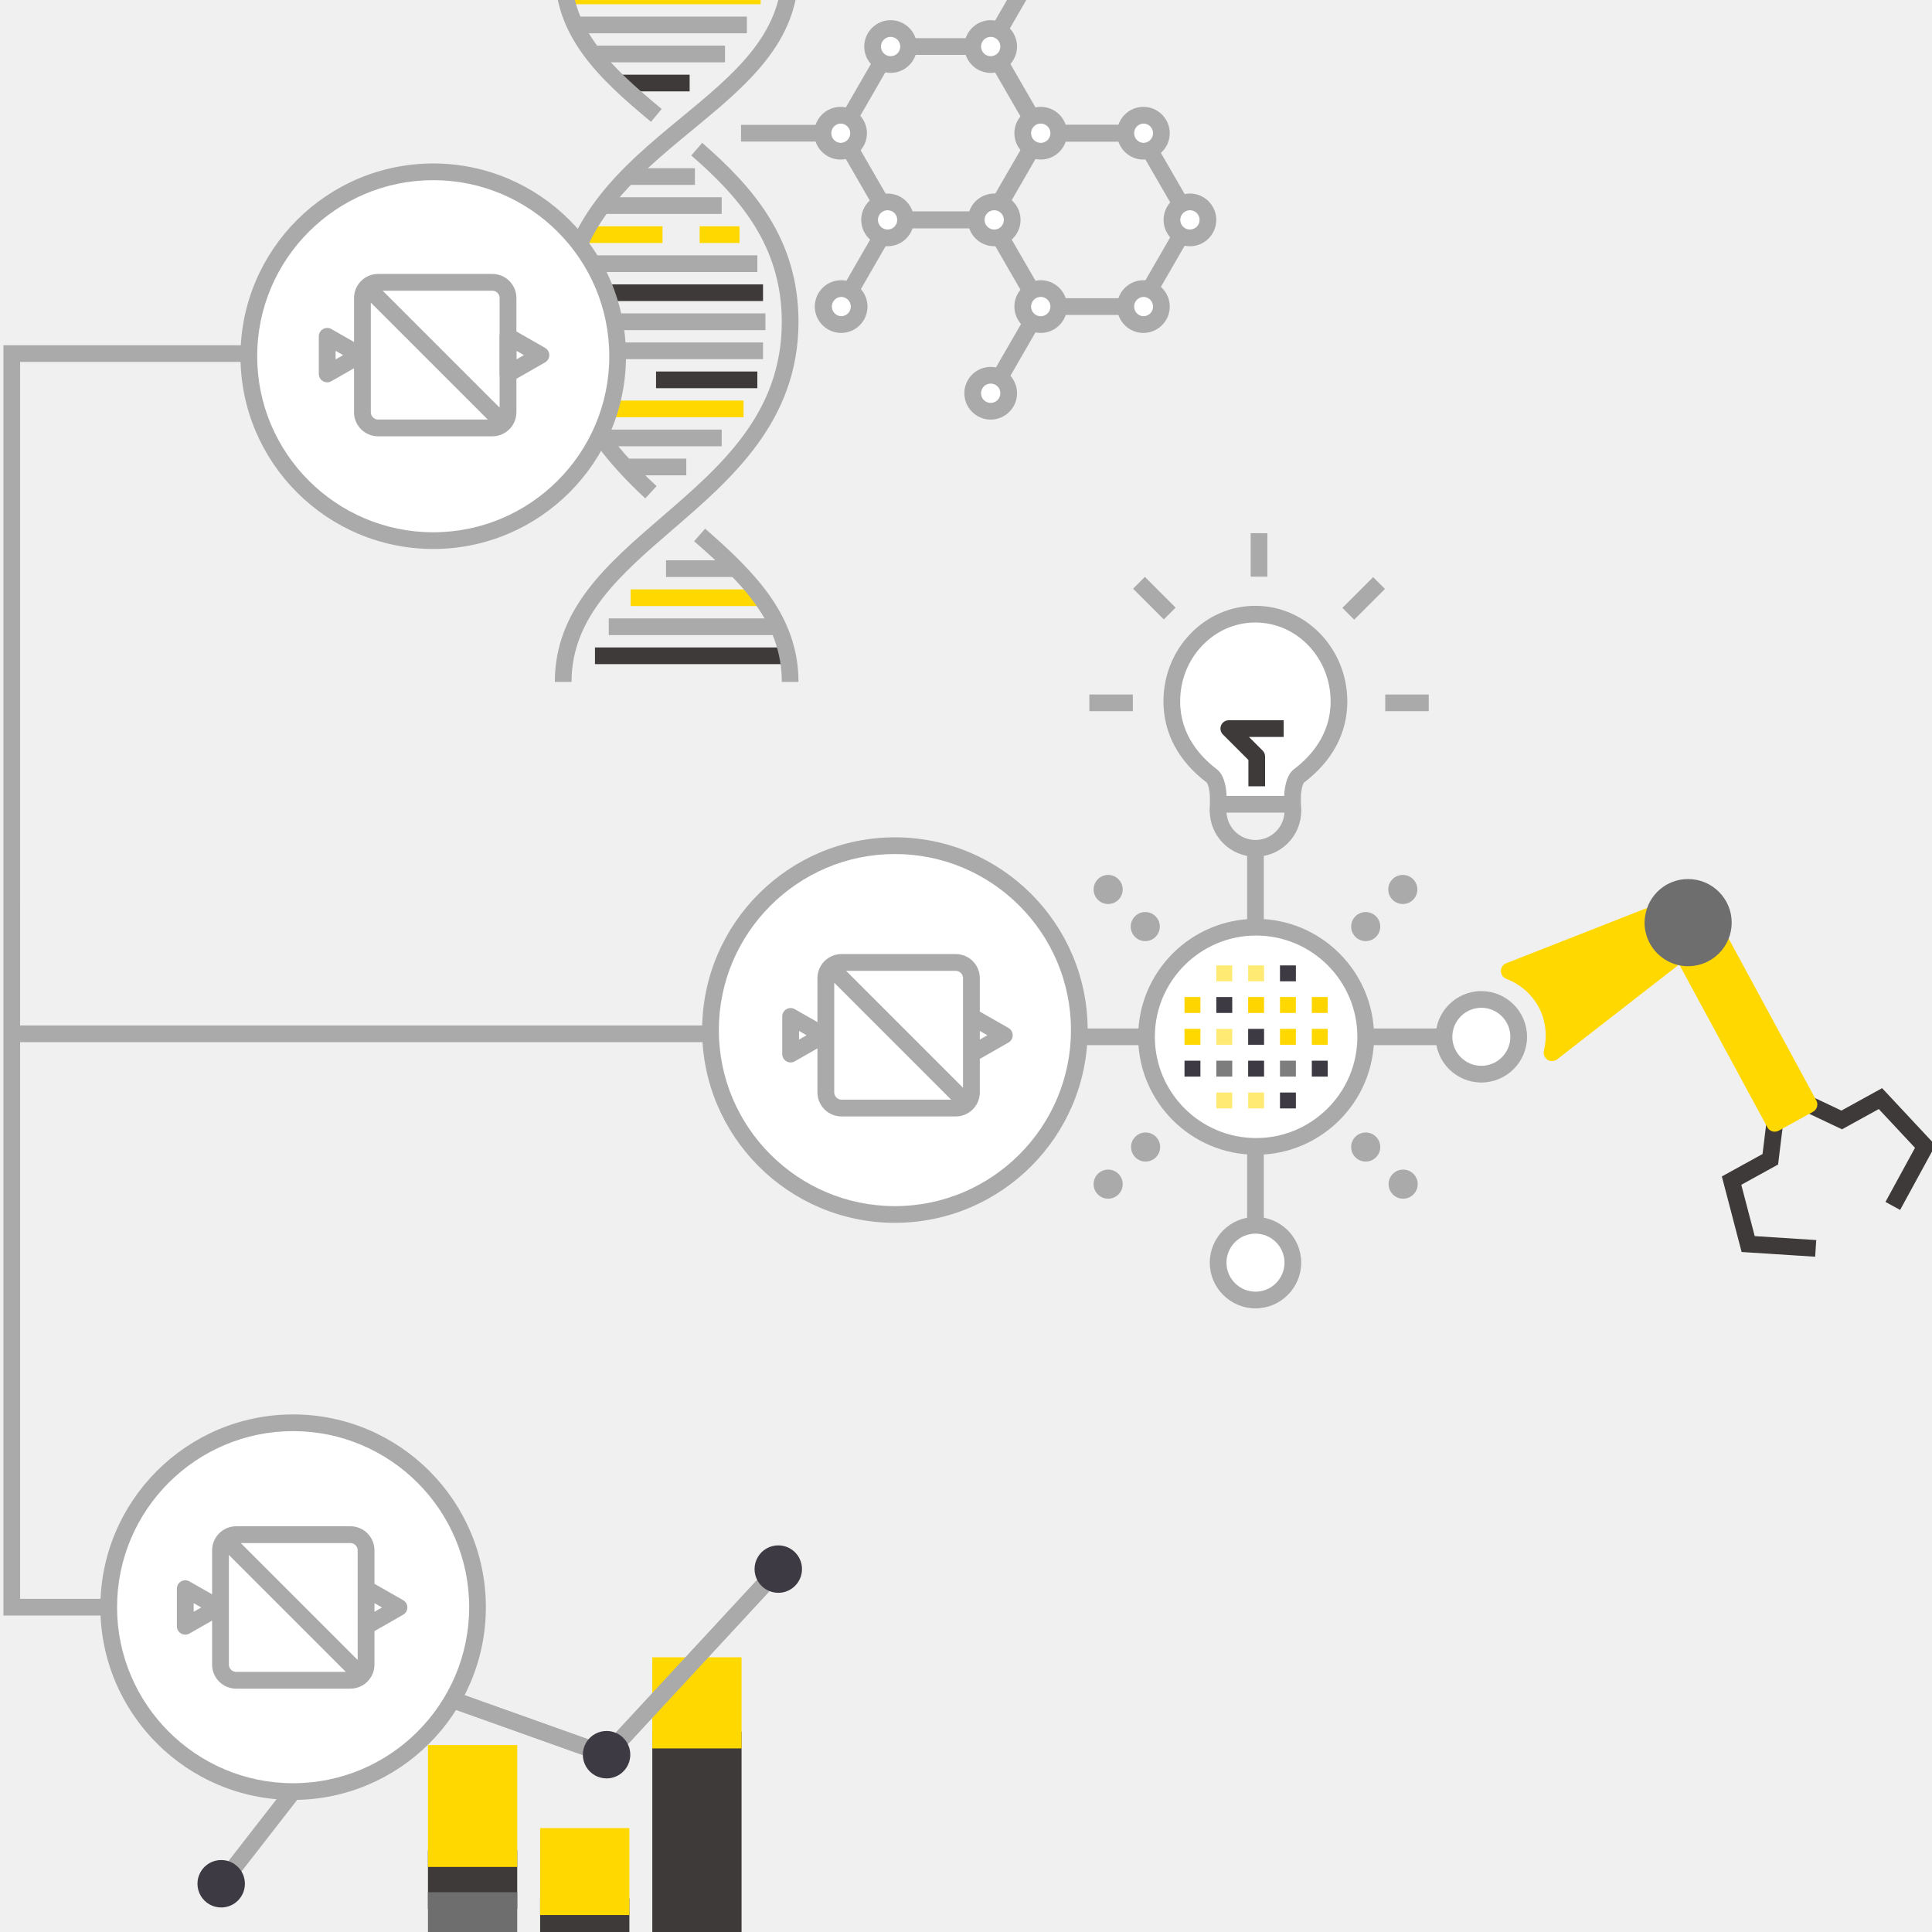
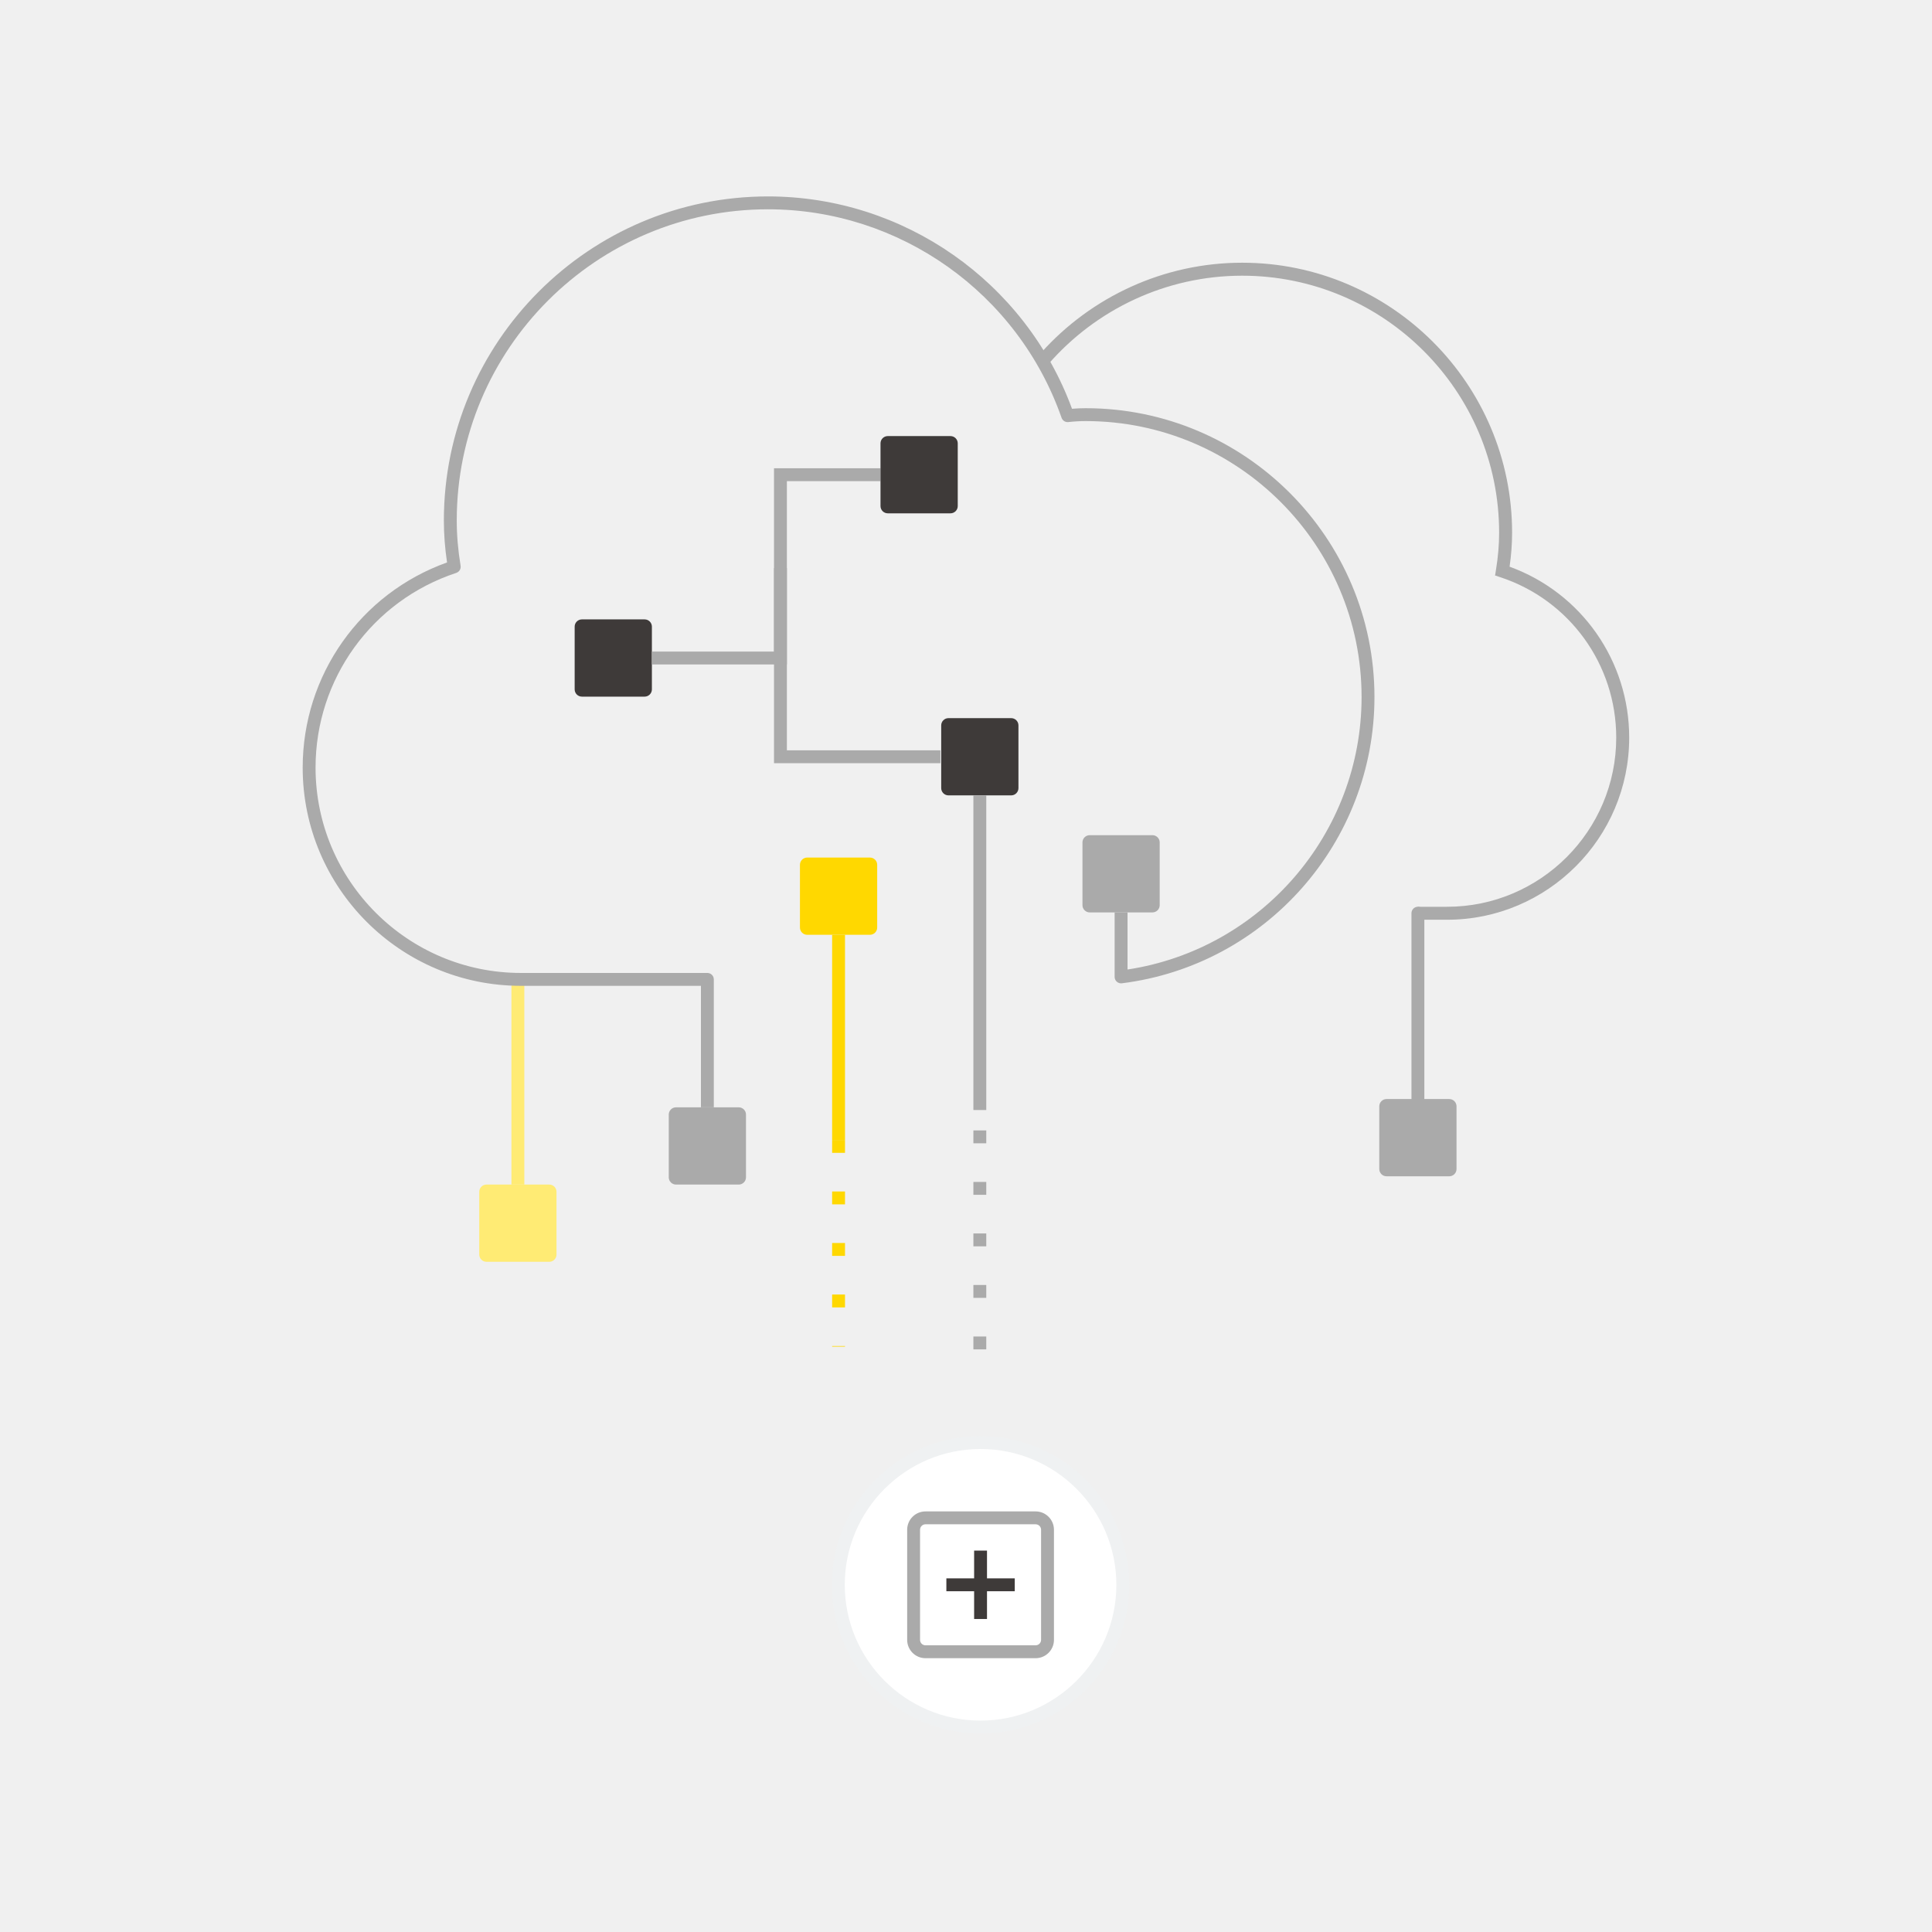
- <svg xmlns="http://www.w3.org/2000/svg" fill="none" viewBox="0 0 230 230">
-   <path fill="#3E3A39" d="M88.282 206.158H77.655v26.093h10.627v-26.093ZM61.574 220.264H50.947v6.988h10.627v-6.988ZM74.928 225.993H64.301v8.757h10.627v-8.757Z" />
-   <path fill="#FFD800" d="M88.282 197.297H77.655v10.848h10.627v-10.848ZM74.928 217.629H64.301v10.352h10.627v-10.352ZM61.574 207.744H50.947v14.509h10.627v-14.509Z" />
-   <path fill="#6E6E6E" d="M61.574 225.264H50.947v11.986h10.627v-11.986Z" />
-   <path fill="#AAA" d="m90.035 188.192-16.612 17.949 1.46 1.35 16.611-17.949-1.459-1.35ZM48.666 199.445l-.668 1.873 21.267 7.581.667-1.872-21.266-7.582Z" />
-   <path fill="#AAA" d="m91.951 186.121-20.444 22.091 1.46 1.35 20.443-22.091-1.459-1.35Z" />
-   <path fill="#AAA" d="m46.006 198.492-.667 1.873 26.571 9.473.668-1.873-26.572-9.473Z" />
-   <path fill="#AAA" d="M44.886 198.802 25.58 223.637l1.569 1.22 19.305-24.835-1.57-1.22Z" />
-   <path fill="#3E3A43" d="M92.705 183.973a2.824 2.824 0 1 0 0 5.647 2.824 2.824 0 0 0 0-5.647ZM72.263 206.068a2.824 2.824 0 1 0 0 5.647 2.824 2.824 0 0 0 0-5.647ZM45.689 196.595a2.824 2.824 0 1 0 .001 5.649 2.824 2.824 0 0 0-.001-5.649ZM26.384 221.433a2.824 2.824 0 1 0 0 5.647 2.824 2.824 0 0 0 0-5.647Z" />
-   <path fill="#fff" d="M149.536 136.477c7.206 0 13.048-5.842 13.048-13.048s-5.842-13.048-13.048-13.048-13.047 5.842-13.047 13.048 5.841 13.048 13.047 13.048Z" />
-   <path fill="#AAA" d="M149.536 137.471c-7.742 0-14.041-6.299-14.041-14.042 0-7.743 6.299-14.042 14.041-14.042 7.743 0 14.042 6.299 14.042 14.042 0 7.743-6.299 14.042-14.042 14.042Zm0-26.096c-6.646 0-12.054 5.408-12.054 12.054s5.408 12.054 12.054 12.054c6.647 0 12.054-5.408 12.054-12.054s-5.407-12.054-12.054-12.054Z" />
-   <path fill="#AAA" d="M136.224 122.435h-9.096v1.988h9.096v-1.988ZM171.796 122.435h-9.095v1.988h9.095v-1.988ZM150.456 136.667h-1.988v9.096h1.988v-9.096ZM150.456 101.095h-1.988v9.096h1.988v-9.096Z" />
-   <path fill="#fff" d="M176.35 127.877a4.448 4.448 0 1 0 0-8.896 4.448 4.448 0 0 0 0 8.896Z" />
-   <path fill="#AAA" d="M176.35 128.871a5.448 5.448 0 0 1-5.442-5.442c0-3 2.441-5.441 5.442-5.441a5.448 5.448 0 0 1 5.442 5.441 5.448 5.448 0 0 1-5.442 5.442Zm0-8.896a3.458 3.458 0 0 0-3.454 3.454 3.458 3.458 0 0 0 3.454 3.453 3.458 3.458 0 0 0 3.454-3.453 3.458 3.458 0 0 0-3.454-3.454ZM122.576 128.871a5.448 5.448 0 0 1-5.442-5.442c0-3 2.441-5.441 5.442-5.441 3 0 5.441 2.441 5.441 5.441a5.448 5.448 0 0 1-5.441 5.442Zm0-8.896a3.457 3.457 0 0 0-3.454 3.454 3.457 3.457 0 0 0 3.454 3.453 3.457 3.457 0 0 0 3.453-3.453 3.457 3.457 0 0 0-3.453-3.454Z" />
-   <path fill="#fff" d="M149.463 154.764a4.448 4.448 0 1 0 0-8.896 4.448 4.448 0 0 0 0 8.896Z" />
-   <path fill="#AAA" d="M149.463 155.758a5.448 5.448 0 0 1-5.442-5.442c0-3 2.441-5.441 5.442-5.441 3 0 5.441 2.441 5.441 5.441a5.448 5.448 0 0 1-5.441 5.442Zm0-8.896a3.458 3.458 0 0 0-3.454 3.454 3.457 3.457 0 0 0 3.454 3.454 3.457 3.457 0 0 0 3.453-3.454 3.458 3.458 0 0 0-3.453-3.454ZM149.463 101.984a5.448 5.448 0 0 1-5.442-5.442c0-3 2.441-5.442 5.442-5.442 3 0 5.441 2.441 5.441 5.442 0 3-2.441 5.442-5.441 5.442Zm0-8.896a3.458 3.458 0 0 0-3.454 3.454 3.458 3.458 0 0 0 3.454 3.454 3.457 3.457 0 0 0 3.453-3.454 3.457 3.457 0 0 0-3.453-3.454ZM131.923 142.701a1.732 1.732 0 1 0 0-3.464 1.732 1.732 0 0 0 0 3.464ZM167.002 107.621a1.732 1.732 0 1 0 0-3.464 1.732 1.732 0 0 0 0 3.464ZM131.923 107.621a1.731 1.731 0 1 0 .001-3.463 1.731 1.731 0 0 0-.001 3.463ZM167.002 142.701a1.733 1.733 0 1 0-.001-3.465 1.733 1.733 0 0 0 .001 3.465ZM136.341 138.283a1.733 1.733 0 1 0-.001-3.465 1.733 1.733 0 0 0 .001 3.465ZM162.584 112.039a1.731 1.731 0 1 0 .001-3.463 1.731 1.731 0 0 0-.001 3.463ZM136.341 112.039a1.732 1.732 0 1 0 0-3.464 1.732 1.732 0 0 0 0 3.464ZM162.584 138.283a1.732 1.732 0 1 0 0-3.464 1.732 1.732 0 0 0 0 3.464Z" />
-   <path fill="#3E3A43" d="M158.061 126.272h-1.894v1.895h1.894v-1.895Z" />
-   <path fill="#FFD800" d="M158.061 122.483h-1.894v1.895h1.894v-1.895Z" />
-   <path fill="#FFD500" d="M158.061 118.695h-1.894v1.894h1.894v-1.894Z" />
-   <path fill="#3E3A43" d="M154.272 130.061h-1.894v1.894h1.894v-1.894Z" />
-   <path fill="#7D7D7D" d="M154.272 126.272h-1.894v1.895h1.894v-1.895Z" />
-   <path fill="#FFD800" d="M154.272 122.483h-1.894v1.895h1.894v-1.895ZM154.272 118.695h-1.894v1.894h1.894v-1.894Z" />
-   <path fill="#FFEB74" d="M146.695 130.061H144.8v1.894h1.895v-1.894Z" />
-   <path fill="#7D7D7D" d="M146.695 126.272H144.8v1.895h1.895v-1.895Z" />
-   <path fill="#FFEB74" d="M146.695 122.483H144.8v1.895h1.895v-1.895Z" />
-   <path fill="#3E3A43" d="M146.695 118.695H144.8v1.894h1.895v-1.894ZM142.907 126.272h-1.895v1.895h1.895v-1.895Z" />
-   <path fill="#FFD800" d="M142.907 122.483h-1.895v1.895h1.895v-1.895Z" />
-   <path fill="#FFD500" d="M142.907 118.695h-1.895v1.894h1.895v-1.894Z" />
-   <path fill="#FFEB74" d="M150.484 130.061h-1.895v1.894h1.895v-1.894Z" />
-   <path fill="#3E3A43" d="M150.484 126.272h-1.895v1.895h1.895v-1.895ZM150.484 122.483h-1.895v1.895h1.895v-1.895Z" />
-   <path fill="#FFD500" d="M150.484 118.695h-1.895v1.894h1.895v-1.894Z" />
-   <path fill="#3E3A43" d="M154.272 114.93h-1.894v1.895h1.894v-1.895Z" />
-   <path fill="#FFEB74" d="M146.695 114.931H144.8v1.894h1.895v-1.894ZM150.484 114.93h-1.895v1.895h1.895v-1.895Z" />
-   <path fill="#AAA" d="M27.28 192.325H.406v-85.106h1.988v83.118H27.28v1.988ZM2.395 107.219H.407V41.1h30.114v1.988H2.395v64.131Z" />
-   <path fill="#fff" d="M149.451 73.115c5.496 0 9.951 4.651 9.951 10.39 0 3.773-1.948 6.752-4.81 8.901-.719.665-.719 2.503-.719 2.503v.84h-8.844v-.84s0-1.838-.719-2.503c-2.862-2.149-4.81-5.127-4.81-8.9 0-5.74 4.454-10.391 9.951-10.391Z" />
-   <path fill="#AAA" d="M154.867 96.743h-10.832v-1.834c-.003-.697-.184-1.525-.379-1.75-3.37-2.553-5.15-5.89-5.15-9.653-.001-3.033 1.132-5.886 3.189-8.035 2.069-2.16 4.823-3.35 7.755-3.35 6.036 0 10.945 5.107 10.945 11.385 0 3.764-1.781 7.1-5.151 9.652-.194.227-.375 1.054-.378 1.753l.001 1.832Zm-8.847-1.988h6.862c.016-.596.145-2.254 1.035-3.078l.078-.066c2.013-1.511 4.413-4.145 4.413-8.106 0-5.181-4.018-9.397-8.957-9.397-2.385 0-4.629.972-6.319 2.737-1.702 1.777-2.638 4.142-2.638 6.66 0 3.961 2.4 6.594 4.413 8.106l.077.064c.892.825 1.02 2.484 1.036 3.08ZM136.293 68.677l-1.405 1.405 3.66 3.66 1.406-1.406-3.661-3.66ZM163.468 68.705l-3.66 3.66 1.405 1.406 3.661-3.66-1.406-1.406ZM150.878 63.472h-1.987v5.176h1.987v-5.176ZM170.086 82.68h-5.177v1.987h5.177v-1.988ZM134.86 82.68h-5.176v1.987h5.176v-1.988Z" />
-   <path fill="#3E3A39" d="M150.606 93.607h-1.987v-3.135l-3.033-3.032a.992.992 0 0 1 .702-1.697h6.532v1.988h-4.131l1.626 1.627c.187.186.291.44.291.703v3.546Z" />
-   <path fill="#AAA" d="M98.633 122.081H1.401v1.987h97.232v-1.987Z" />
-   <path fill="#FFD800" d="M90.557-1.483H67.323V.505h23.234v-1.988Z" />
-   <path fill="#AAA" d="M88.917 1.975H68.462v1.988h20.455V1.975ZM86.312 5.433H70.601V7.42h15.711V5.433Z" />
-   <path fill="#3E3A39" d="M82.099 8.89h-8.353v1.989H82.1V8.89ZM93.76 77.077H70.83v1.987h22.93v-1.987Z" />
-   <path fill="#AAA" d="M92.633 73.619H72.471v1.987h20.162V73.62Z" />
-   <path fill="#FFD800" d="M90.583 70.16H75.077v1.989h15.506V70.16Z" />
-   <path fill="#AAA" d="M87.612 66.703H79.29v1.988h8.322v-1.988Z" />
-   <path fill="#3E3A39" d="M90.16 44.227H78.1v1.987H90.16v-1.987Z" />
-   <path fill="#FFD800" d="M73.173 44.227h-5.1v1.987h5.1v-1.987ZM88.52 47.684H69.483v1.988H88.52v-1.988Z" />
-   <path fill="#AAA" d="M85.915 51.142H71.598v1.988h14.317v-1.988ZM81.702 54.6h-7.246v1.988h7.246V54.6ZM90.16 30.396H68.073v1.988H90.16v-1.988Z" />
-   <path fill="#FFD800" d="M88.037 26.938H83.29v1.988h4.747v-1.988ZM78.872 26.938h-9.35v1.988h9.35v-1.988Z" />
-   <path fill="#AAA" d="M85.915 23.48H71.598v1.988h14.317V23.48ZM82.73 20.024h-8.046v1.988h8.046v-1.988Z" />
-   <path fill="#3E3A39" d="M90.836 33.853H67.291v1.988h23.545v-1.988Z" />
-   <path fill="#AAA" d="M91.126 37.311h-24.08V39.3h24.08v-1.988ZM90.835 40.77H67.323v1.987h23.512V40.77ZM77.5 14.502C71.236 9.306 66.052 4.374 66.052-3.388h1.988c0 6.91 4.65 11.317 10.73 16.36l-1.27 1.53ZM95.059 81.182H93.07c0-7.076-4.726-11.77-10.434-16.746l1.306-1.499c5.858 5.106 11.116 10.344 11.116 18.245Z" />
-   <path fill="#AAA" d="M68.04 81.182h-1.988c0-8.67 6.197-14.01 12.757-19.665 7.012-6.043 14.262-12.292 14.262-23.211 0-9.156-5.181-14.927-10.78-19.799l1.304-1.5c5.954 5.18 11.464 11.347 11.464 21.298 0 11.83-7.944 18.677-14.952 24.718-6.206 5.349-12.067 10.4-12.067 18.159Z" />
-   <path fill="#AAA" d="M76.818 59.33c-9.487-8.773-10.766-15.55-10.766-21.024 0-11.903 8.011-18.508 15.08-24.335C87.272 8.91 93.07 4.13 93.07-3.389h1.988c0 8.456-6.15 13.526-12.662 18.894-7.058 5.819-14.357 11.835-14.357 22.8 0 8.965 4.868 14.7 10.128 19.564l-1.349 1.46ZM118.513 27.172h-13.062l-6.532-11.313 6.532-11.313h13.062l6.532 11.313-6.532 11.313Zm-11.915-1.988h10.768l5.383-9.325-5.383-9.325h-10.768l-5.384 9.325 5.384 9.325Z" />
-   <path fill="#AAA" d="M135.701 16.853h-12.488L116.681 5.54l6.244-10.816 1.722.994-5.67 9.822 5.383 9.325h11.341v1.988ZM118.801 47.312l-1.722-.994 5.671-9.822-5.384-9.325h-11.341v-1.987h12.489l6.532 11.312-6.245 10.816Z" />
-   <path fill="#AAA" d="M100.997 36.993 99.275 36l5.67-9.822-5.383-9.324H88.22v-1.988h12.488l6.532 11.312-6.244 10.816ZM136.274 37.49h-13.061l-6.532-11.313 6.532-11.312h13.061l6.532 11.312-6.532 11.313Zm-11.914-1.988h10.767l5.384-9.325-5.384-9.324H124.36l-5.383 9.324 5.383 9.325Z" />
-   <path fill="#fff" d="M117.94 7.684a2.144 2.144 0 1 0 0-4.288 2.144 2.144 0 0 0 0 4.288Z" />
-   <path fill="#AAA" d="M117.94 8.678a3.142 3.142 0 0 1-3.138-3.138 3.142 3.142 0 0 1 3.138-3.138 3.142 3.142 0 0 1 3.137 3.138 3.142 3.142 0 0 1-3.137 3.138Zm0-4.288c-.634 0-1.15.516-1.15 1.15 0 .634.516 1.15 1.15 1.15.634 0 1.15-.516 1.15-1.15 0-.634-.516-1.15-1.15-1.15Z" />
-   <path fill="#fff" d="M106.025 7.684a2.144 2.144 0 1 0 0-4.288 2.144 2.144 0 0 0 0 4.288Z" />
-   <path fill="#AAA" d="M106.025 8.678a3.142 3.142 0 0 1-3.138-3.138 3.142 3.142 0 0 1 3.138-3.138 3.141 3.141 0 0 1 3.137 3.138 3.141 3.141 0 0 1-3.137 3.138Zm0-4.288c-.634 0-1.15.516-1.15 1.15a1.15 1.15 0 1 0 1.15-1.15Z" />
-   <path fill="#fff" d="M100.067 18.003a2.144 2.144 0 1 0 0-4.288 2.144 2.144 0 0 0 0 4.288Z" />
-   <path fill="#AAA" d="M100.067 18.997a3.141 3.141 0 0 1-3.137-3.138 3.141 3.141 0 0 1 3.137-3.138 3.142 3.142 0 0 1 3.138 3.138 3.142 3.142 0 0 1-3.138 3.138Zm0-4.288a1.151 1.151 0 0 0 0 2.3c.634 0 1.15-.516 1.15-1.15 0-.634-.516-1.15-1.15-1.15Z" />
-   <path fill="#fff" d="M120.387 26.845a2.143 2.143 0 1 0-4.068-1.356 2.144 2.144 0 0 0 4.068 1.356Z" />
-   <path fill="#AAA" d="M118.357 29.315a3.141 3.141 0 0 1-3.137-3.138 3.14 3.14 0 0 1 3.137-3.137 3.142 3.142 0 0 1 3.138 3.137 3.142 3.142 0 0 1-3.138 3.138Zm0-4.288a1.15 1.15 0 1 0 .003 2.301 1.15 1.15 0 0 0-.003-2.3Z" />
-   <path fill="#fff" d="M123.898 18.003a2.144 2.144 0 1 0 0-4.288 2.144 2.144 0 0 0 0 4.288Z" />
-   <path fill="#AAA" d="M123.898 18.997a3.142 3.142 0 0 1-3.138-3.138 3.142 3.142 0 0 1 3.138-3.138 3.141 3.141 0 0 1 3.137 3.138 3.141 3.141 0 0 1-3.137 3.138Zm0-4.288a1.15 1.15 0 1 0 .001 2.301 1.15 1.15 0 0 0-.001-2.301Z" />
-   <path fill="#fff" d="M136.118 18.003a2.144 2.144 0 1 0 0-4.288 2.144 2.144 0 0 0 0 4.288Z" />
-   <path fill="#AAA" d="M136.118 18.997a3.141 3.141 0 0 1-3.137-3.138 3.141 3.141 0 0 1 3.137-3.138 3.142 3.142 0 0 1 3.138 3.138 3.142 3.142 0 0 1-3.138 3.138Zm0-4.288a1.151 1.151 0 0 0 0 2.3c.634 0 1.15-.516 1.15-1.15 0-.634-.516-1.15-1.15-1.15Z" />
-   <path fill="#fff" d="M123.898 38.64a2.144 2.144 0 1 0 0-4.288 2.144 2.144 0 0 0 0 4.288Z" />
-   <path fill="#AAA" d="M123.898 39.634a3.142 3.142 0 0 1-3.138-3.138 3.142 3.142 0 0 1 3.138-3.138 3.141 3.141 0 0 1 3.137 3.138 3.141 3.141 0 0 1-3.137 3.138Zm0-4.288a1.15 1.15 0 1 0 .001 2.302 1.15 1.15 0 0 0-.001-2.302Z" />
-   <path fill="#fff" d="M136.118 38.64a2.144 2.144 0 1 0 0-4.288 2.144 2.144 0 0 0 0 4.288Z" />
-   <path fill="#AAA" d="M136.118 39.634a3.141 3.141 0 0 1-3.137-3.138 3.141 3.141 0 0 1 3.137-3.138 3.142 3.142 0 0 1 3.138 3.138 3.142 3.142 0 0 1-3.138 3.138Zm0-4.288a1.151 1.151 0 0 0 0 2.3c.634 0 1.15-.516 1.15-1.15 0-.634-.516-1.15-1.15-1.15Z" />
-   <path fill="#fff" d="M117.94 48.958a2.144 2.144 0 1 0 0-4.288 2.144 2.144 0 0 0 0 4.288Z" />
-   <path fill="#AAA" d="M117.94 49.952a3.142 3.142 0 0 1-3.138-3.137 3.142 3.142 0 0 1 3.138-3.138 3.142 3.142 0 0 1 3.137 3.138 3.142 3.142 0 0 1-3.137 3.137Zm0-4.287c-.634 0-1.15.515-1.15 1.15 0 .634.516 1.15 1.15 1.15.634 0 1.15-.516 1.15-1.15 0-.635-.516-1.15-1.15-1.15Z" />
-   <path fill="#fff" d="M100.136 38.64a2.144 2.144 0 1 0 0-4.288 2.144 2.144 0 0 0 0 4.288Z" />
-   <path fill="#AAA" d="M100.136 39.634a3.141 3.141 0 0 1-3.137-3.138 3.141 3.141 0 0 1 3.137-3.138 3.142 3.142 0 0 1 3.138 3.138 3.142 3.142 0 0 1-3.138 3.138Zm0-4.288a1.151 1.151 0 0 0 0 2.3c.634 0 1.15-.516 1.15-1.15 0-.634-.516-1.15-1.15-1.15Z" />
-   <path fill="#fff" d="M141.659 28.321a2.143 2.143 0 1 0 0-4.286 2.143 2.143 0 0 0 0 4.286Z" />
-   <path fill="#AAA" d="M141.658 29.315a3.141 3.141 0 0 1-3.137-3.138 3.14 3.14 0 0 1 3.137-3.137 3.142 3.142 0 0 1 3.138 3.137 3.141 3.141 0 0 1-3.138 3.138Zm0-4.288c-.634 0-1.15.516-1.15 1.15 0 .634.516 1.15 1.15 1.15.634 0 1.15-.516 1.15-1.15 0-.634-.516-1.15-1.15-1.15Z" />
-   <path fill="#fff" d="M105.666 28.321a2.144 2.144 0 1 0 0-4.288 2.144 2.144 0 0 0 0 4.288Z" />
-   <path fill="#AAA" d="M105.666 29.315a3.142 3.142 0 0 1-3.138-3.138 3.142 3.142 0 0 1 3.138-3.137 3.14 3.14 0 0 1 3.137 3.137 3.141 3.141 0 0 1-3.137 3.138Zm0-4.288c-.634 0-1.15.516-1.15 1.15 0 .634.516 1.15 1.15 1.15.634 0 1.15-.516 1.15-1.15 0-.634-.516-1.15-1.15-1.15Z" />
-   <path fill="#fff" d="M51.576 64.36c12.124 0 21.952-9.828 21.952-21.953 0-12.124-9.828-21.952-21.952-21.952-12.124 0-21.953 9.828-21.953 21.953 0 12.124 9.829 21.952 21.953 21.952Z" />
-   <path fill="#AAA" d="M51.575 65.354c-12.652 0-22.946-10.293-22.946-22.946 0-12.654 10.294-22.947 22.946-22.947 12.653 0 22.947 10.294 22.947 22.947 0 12.652-10.293 22.946-22.947 22.946Zm0-43.905c-11.556 0-20.958 9.402-20.958 20.959 0 11.556 9.402 20.958 20.958 20.958 11.557 0 20.959-9.402 20.959-20.958 0-11.557-9.402-20.96-20.959-20.96Z" />
-   <path fill="#fff" d="M127.363 129.558c3.833-11.503-2.383-23.935-13.886-27.769-11.502-3.834-23.935 2.383-27.768 13.885-3.834 11.503 2.383 23.935 13.885 27.769 11.503 3.834 23.935-2.383 27.769-13.885Z" />
-   <path fill="#AAA" d="M106.536 145.575c-12.653 0-22.947-10.294-22.947-22.946 0-12.654 10.294-22.947 22.947-22.947 12.653 0 22.947 10.293 22.947 22.947 0 12.652-10.294 22.946-22.947 22.946Zm0-43.905c-11.557 0-20.96 9.402-20.96 20.959 0 11.556 9.403 20.958 20.96 20.958s20.959-9.402 20.959-20.958c0-11.557-9.402-20.959-20.959-20.959Z" />
-   <path fill="#fff" d="M34.895 213.283c12.124 0 21.952-9.828 21.952-21.953 0-12.124-9.828-21.952-21.952-21.952-12.125 0-21.953 9.828-21.953 21.952 0 12.125 9.828 21.953 21.953 21.953Z" />
-   <path fill="#AAA" d="M34.894 214.277c-12.652 0-22.946-10.294-22.946-22.947 0-12.652 10.293-22.946 22.946-22.946 12.654 0 22.947 10.294 22.947 22.946 0 12.653-10.294 22.947-22.947 22.947Zm0-43.905c-11.556 0-20.958 9.402-20.958 20.958 0 11.557 9.402 20.959 20.958 20.959 11.557 0 20.96-9.402 20.96-20.959 0-11.556-9.403-20.958-20.96-20.958Z" />
-   <path fill="#3E3A39" d="m216.09 149.611-8.754-.563-2.354-8.996 4.845-2.669.462-3.772 1.974.242-.586 4.781-4.38 2.413 1.598 6.109 7.324.471-.129 1.984ZM226.205 144.039l-1.745-.952 3.515-6.443-4.311-4.614-4.379 2.412-4.355-2.06.85-1.796 3.436 1.625 4.844-2.669 6.347 6.794-4.202 7.703Z" />
-   <path fill="#FFD800" d="m216.23 131.01-11.137-20.568-1.748.946.004.007-3.209 1.768-.874.473 11.136 20.569a.99.99 0 0 0 1.354.397l4.079-2.248a.994.994 0 0 0 .395-1.344Z" />
-   <path fill="#FFD800" d="M199.419 113.336a3.834 3.834 0 0 1-2.283-3.498c0-.178.031-.376.062-.584a.992.992 0 0 0-1.345-1.077l-16.544 6.498a.994.994 0 0 0 .007 1.854c1.693.648 3.074 1.862 3.888 3.419.814 1.557 1.024 3.383.591 5.144a.996.996 0 0 0 1.576 1.022l14.255-11.085a.994.994 0 0 0-.207-1.693Z" />
-   <path fill="#6E6E6E" d="M200.967 104.649a5.15 5.15 0 0 0-5.113 4.397c-.035.233-.076.496-.076.792a5.193 5.193 0 0 0 3.089 4.739c.673.298 1.379.45 2.1.45a5.193 5.193 0 0 0 5.187-5.189 5.194 5.194 0 0 0-5.187-5.189Z" />
-   <path stroke="#AAA" stroke-linejoin="round" stroke-miterlimit="10" stroke-width="2" d="M41.717 182.699H28.113a1.869 1.869 0 0 0-1.864 1.863v13.605c0 1.025.839 1.863 1.864 1.863h13.604a1.869 1.869 0 0 0 1.864-1.863v-13.605a1.869 1.869 0 0 0-1.864-1.863ZM26.808 183.258l16.213 16.213M25.97 191.364l-3.914-2.236v4.473l3.914-2.237ZM47.494 191.364l-3.913-2.236v4.473l3.913-2.237ZM113.782 114.579h-13.604a1.869 1.869 0 0 0-1.864 1.863v13.605c0 1.025.84 1.863 1.864 1.863h13.604a1.869 1.869 0 0 0 1.864-1.863v-13.605a1.869 1.869 0 0 0-1.864-1.863ZM98.874 115.138l16.213 16.213M98.035 123.244l-3.913-2.236v4.473l3.913-2.237ZM119.56 123.244l-3.914-2.236v4.473l3.914-2.237ZM58.613 33.61H45.01a1.87 1.87 0 0 0-1.864 1.864V49.08a1.87 1.87 0 0 0 1.864 1.863h13.604a1.87 1.87 0 0 0 1.864-1.863V35.474a1.87 1.87 0 0 0-1.864-1.863ZM43.705 34.17l16.213 16.213M42.866 42.276l-3.913-2.236v4.473l3.913-2.237Z" />
-   <path stroke="#AAA" stroke-linejoin="round" stroke-miterlimit="10" stroke-width="2" d="m64.39 42.276-3.913-2.236v4.473l3.914-2.237Z" />
+ <svg xmlns="http://www.w3.org/2000/svg" viewBox="0 0 600 600" fill="none">
+   <path d="M348.162 303.387C391.409 297.97 424.851 261.167 424.851 216.464C424.851 168.014 385.607 128.77 337.157 128.77C335.295 128.77 333.432 128.877 331.569 129.091C318.082 90.618 281.578 63 238.502 63C184.036 63 139.847 107.168 139.847 161.655C139.847 166.59 140.296 171.3 141.067 176.02C114.862 184.67 96 209.334 96 238.387C96 274.655 125.502 304.157 161.77 304.157H172.774H219.68" />
+   <path d="M148.839 370.125V389.614C148.839 390.851 149.851 391.863 151.088 391.863H170.577C171.814 391.863 172.826 390.851 172.826 389.614V370.125C172.826 368.888 171.814 367.876 170.577 367.876H151.088C149.851 367.876 148.839 368.888 148.839 370.125Z" fill="#FFEB74" />
+   <path d="M428.348 343.567V363.056C428.348 364.293 429.36 365.305 430.597 365.305H450.086C451.323 365.305 452.335 364.293 452.335 363.056V343.567C452.335 342.33 451.323 341.318 450.086 341.318H430.597C429.36 341.318 428.348 342.33 428.348 343.567Z" fill="#AAAAAA" />
+   <path d="M442.342 343.318V283.6C442.342 282.496 441.446 281.6 440.342 281.6C439.237 281.6 438.342 282.496 438.342 283.6V343.318C438.342 344.423 439.237 345.318 440.342 345.318C441.446 345.318 442.342 344.423 442.342 343.318Z" fill="#AAAAAA" />
+   <path d="M162.832 304.158H158.832V367.876H162.832V304.158Z" fill="#FFEB74" />
+   <path d="M306.293 419.061H302.293V415.061H306.293V419.061ZM306.293 403.061H302.293V399.061H306.293V403.061ZM306.293 387.061H302.293V383.061H306.293V387.061ZM306.293 371.061H302.293V367.061H306.293V371.061ZM306.293 355.061H302.293V351.061H306.293V355.061Z" fill="#AAAAAA" />
+   <path d="M262.425 418.211H258.425V418.026H262.425V418.211ZM262.425 406.026H258.425V402.026H262.425V406.026ZM262.425 390.026H258.425V386.026H262.425V390.026ZM262.425 374.026H258.425V370.026H262.425V374.026ZM262.425 358.026H258.425V354.026H262.425V358.026Z" fill="#FFD800" />
+   <path d="M200.203 192.358H180.714C179.477 192.358 178.465 193.37 178.465 194.607V214.096C178.465 215.333 179.477 216.345 180.714 216.345H200.203C201.44 216.345 202.452 215.333 202.452 214.096V194.607C202.452 193.37 201.44 192.358 200.203 192.358Z" fill="#3E3A39" />
+   <path d="M244.377 206.352H202.452V202.352H240.377V145.423H273.45V149.423H244.377V206.352Z" fill="#AAAAAA" />
+   <path d="M292.057 237.017H240.377V176.442H244.377V233.017H292.057V237.017Z" fill="#AAAAAA" />
+   <path d="M295.188 135.429H275.699C274.462 135.429 273.45 136.441 273.45 137.678V157.167C273.45 158.404 274.462 159.416 275.699 159.416H295.188C296.425 159.416 297.437 158.404 297.437 157.167V137.678C297.437 136.441 296.425 135.429 295.188 135.429Z" fill="#3E3A39" />
+   <path d="M207.687 346.139V365.628C207.687 366.865 208.699 367.877 209.936 367.877H229.425C230.662 367.877 231.674 366.865 231.674 365.628V346.139C231.674 344.902 230.662 343.89 229.425 343.89H209.936C208.699 343.89 207.687 344.902 207.687 346.139Z" fill="#AAAAAA" />
+   <path d="M360.155 281.109V261.62C360.155 260.383 359.143 259.371 357.906 259.371H338.417C337.18 259.371 336.168 260.383 336.168 261.62V281.109C336.168 282.346 337.18 283.358 338.417 283.358H357.906C359.143 283.358 360.155 282.346 360.155 281.109Z" fill="#AAAAAA" />
+   <path d="M221.68 343.889H217.68V306.158H161.77C124.401 306.158 94 275.757 94 238.388C94 209.685 111.946 184.294 138.834 174.674C138.17 170.16 137.847 165.885 137.847 161.656C137.847 106.153 183 61 238.502 61C280.633 61 318.378 87.438 332.923 126.947C334.335 126.829 335.753 126.77 337.156 126.77C386.614 126.77 426.85 167.006 426.85 216.464C426.85 261.548 393.128 299.77 348.411 305.371C347.844 305.445 347.268 305.267 346.839 304.887C346.408 304.507 346.162 303.961 346.162 303.387V283.359H350.162V301.091C391.759 294.761 422.85 258.776 422.85 216.464C422.85 169.212 384.408 130.77 337.156 130.77C335.379 130.77 333.575 130.874 331.797 131.078C330.872 131.187 329.991 130.635 329.681 129.753C316.105 91.022 279.462 65 238.502 65C185.207 65 141.847 108.359 141.847 161.655C141.847 166.184 142.238 170.778 143.04 175.698C143.199 176.669 142.627 177.611 141.693 177.92C115.558 186.546 97.999 210.847 97.999 238.388C97.999 273.551 126.606 302.158 161.769 302.158H219.679C220.783 302.158 221.679 303.054 221.679 304.158V343.889H221.68Z" fill="#AAAAAA" />
+   <path d="M316.287 244.762V225.273C316.287 224.036 315.275 223.024 314.038 223.024H294.549C293.312 223.024 292.3 224.036 292.3 225.273V244.762C292.3 245.999 293.312 247.011 294.549 247.011H314.038C315.275 247.011 316.287 245.999 316.287 244.762Z" fill="#3E3A39" />
+   <path d="M306.293 247.011H302.293V344.727H306.293V247.011Z" fill="#AAAAAA" />
+   <path d="M272.418 288.059V268.57C272.418 267.333 271.406 266.321 270.169 266.321H250.68C249.443 266.321 248.431 267.333 248.431 268.57V288.059C248.431 289.296 249.443 290.308 250.68 290.308H270.169C271.407 290.307 272.418 289.295 272.418 288.059Z" fill="#FFD800" />
+   <path d="M262.425 290.307H258.425V354.027H262.425V290.307Z" fill="#FFD800" />
+   <path d="M304.522 536.348C328.919 536.348 348.696 516.571 348.696 492.174C348.696 467.777 328.919 448 304.522 448C280.126 448 260.348 467.777 260.348 492.174C260.348 516.571 280.126 536.348 304.522 536.348Z" fill="white" />
+   <path d="M304.522 538.348C279.062 538.348 258.348 517.634 258.348 492.174C258.348 466.714 279.061 446 304.522 446C329.983 446 350.696 466.714 350.696 492.174C350.696 517.634 329.982 538.348 304.522 538.348ZM304.522 450C281.267 450 262.348 468.919 262.348 492.174C262.348 515.429 281.267 534.348 304.522 534.348C327.777 534.348 346.696 515.429 346.696 492.174C346.696 468.919 327.777 450 304.522 450Z" fill="#EFF1F2" />
+   <path d="M321.624 471.381H287.42C285.39 471.381 283.729 473.042 283.729 475.072V509.276C283.729 511.306 285.39 512.967 287.42 512.967H321.624C323.654 512.967 325.315 511.306 325.315 509.276V475.072C325.315 473.042 323.654 471.381 321.624 471.381Z" fill="white" />
+   <path d="M321.624 514.967H287.42C284.282 514.967 281.729 512.414 281.729 509.276V475.072C281.729 471.934 284.282 469.382 287.42 469.382H321.624C324.762 469.382 327.315 471.935 327.315 475.072V509.276C327.315 512.414 324.762 514.967 321.624 514.967ZM287.42 473.381C286.488 473.381 285.729 474.14 285.729 475.071V509.275C285.729 510.208 286.488 510.966 287.42 510.966H321.624C322.557 510.966 323.315 510.207 323.315 509.275V475.071C323.315 474.139 322.556 473.381 321.624 473.381H287.42Z" fill="#AAAAAA" />
+   <path d="M315.142 490.174H306.522V481.554H302.522V490.174H293.903V494.174H302.522V502.793H306.522V494.174H315.142V490.174Z" fill="#3E3A39" />
+   <path d="M449.399 285.636H440.272V281.608H449.399C478.368 281.608 501.935 258.041 501.935 229.072C501.935 206.383 487.469 186.364 465.939 179.258L464.304 178.719L464.582 177.021C465.245 172.959 465.568 169.167 465.568 165.431C465.568 121.423 429.764 85.619 385.756 85.619C362.197 85.619 340.368 96.044 325.5 113.179C324.5 112 324.241 111 323.375 109.5C338.966 92.119 361.487 81.589 385.756 81.589C431.985 81.589 469.596 119.2 469.596 165.429C469.596 168.865 469.34 172.335 468.815 175.991C491.106 184.093 505.962 205.211 505.962 229.071C505.962 260.261 480.588 285.636 449.399 285.636Z" fill="#AAAAAA" />
</svg>
